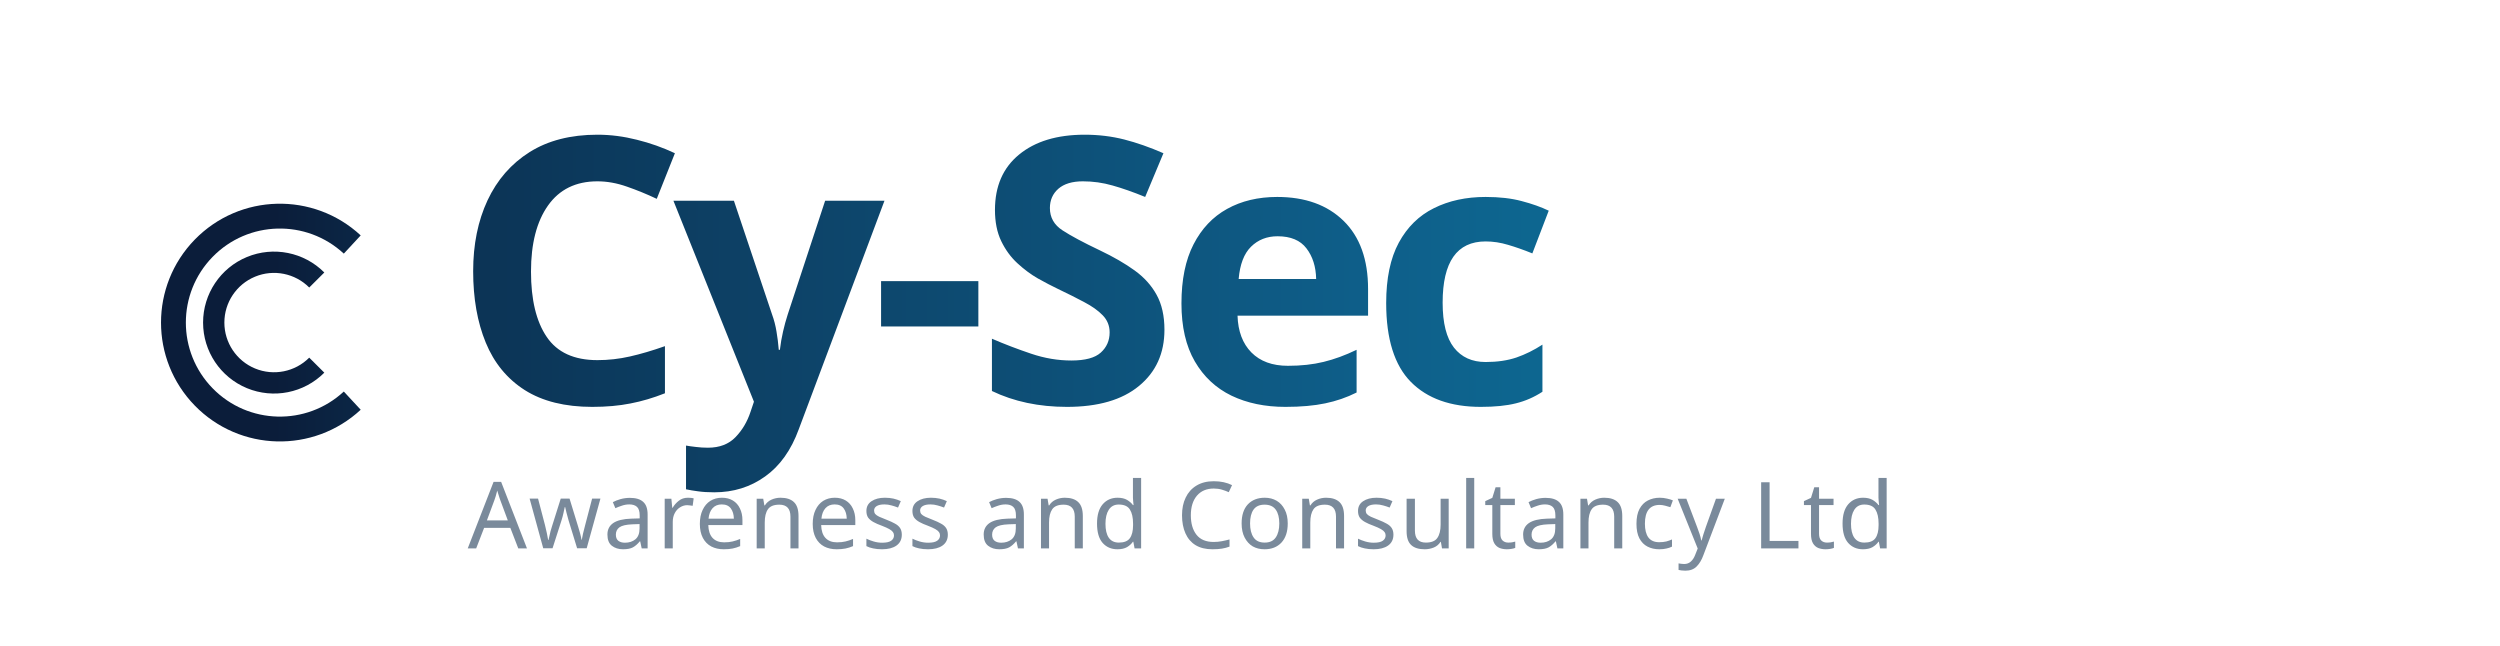
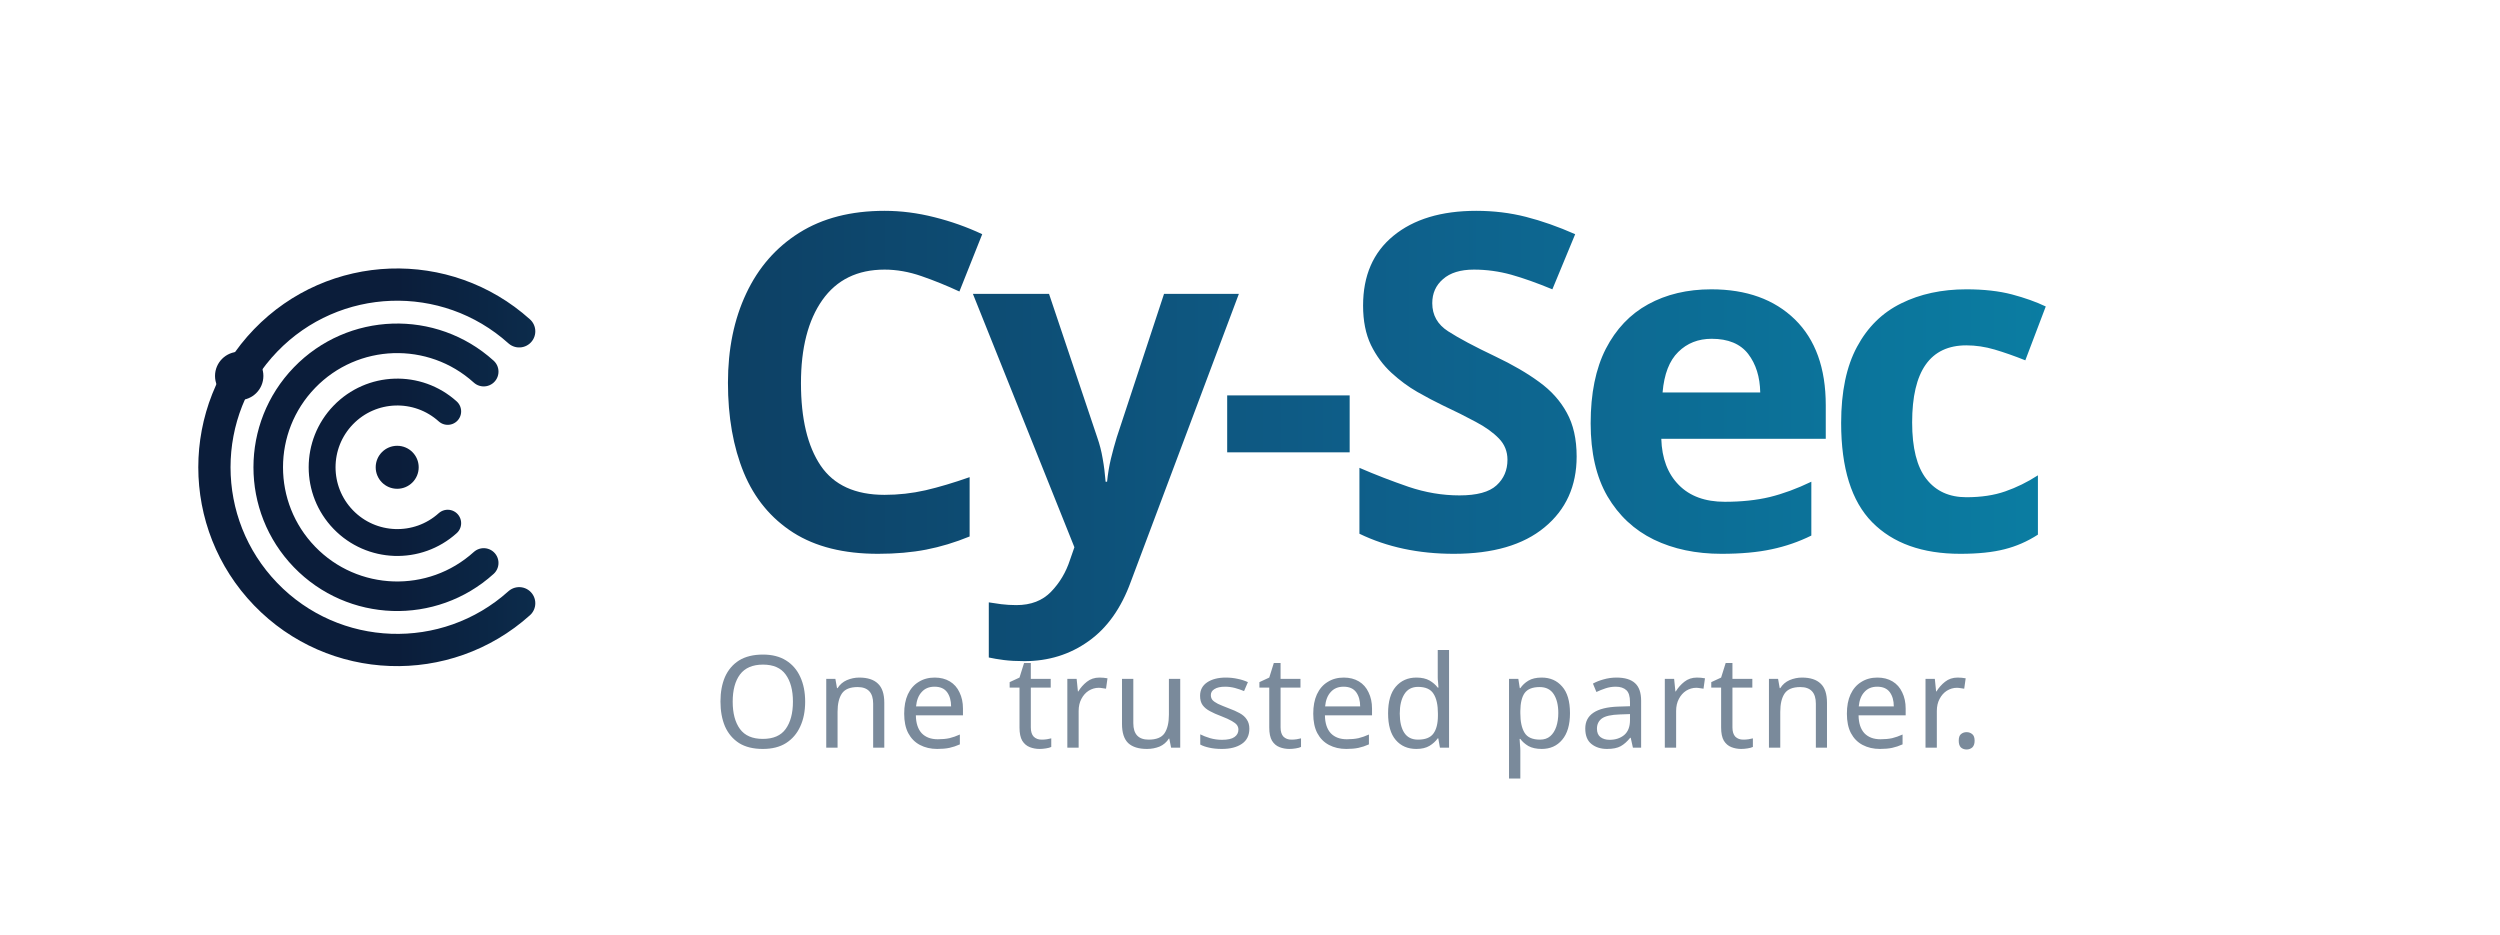
- <svg xmlns="http://www.w3.org/2000/svg" viewBox="0 0 310 80" width="310" height="80">
+ <svg xmlns="http://www.w3.org/2000/svg" viewBox="0 0 214 80" width="214" height="80">
  <defs>
-     <linearGradient id="fg" gradientUnits="userSpaceOnUse" x1="0" y1="0" x2="310" y2="0">
+     <linearGradient id="fg" gradientUnits="userSpaceOnUse" x1="0" y1="0" x2="214" y2="0">
      <stop offset="0%" stop-color="#0B1D3A" />
      <stop offset="55%" stop-color="#0E5F8A" />
      <stop offset="100%" stop-color="#0891B2" />
    </linearGradient>
  </defs>
-   <g transform="translate(34,40) scale(0.44)" fill="none" stroke="url(#fg)" stroke-linecap="butt">
-     <path d="M 22 -22 A 30 30 0 1 0 22 22" stroke-width="7" />
-     <path d="M 12 -12 A 17 17 0 1 0 12 12" stroke-width="6" />
+   <g transform="translate(34,40) scale(0.46)" fill="none" stroke="url(#fg)" stroke-linecap="round">
+     <path d="M22.7 -25.3 A34 34 0 1 0 22.7 25.3" stroke-width="6" />
+     <path d="M16.1 -17.8 A24 24 0 1 0 16.1 17.8" stroke-width="5.5" />
+     <path d="M9.4 -10.4 A14 14 0 1 0 9.4 10.4" stroke-width="5" />
+     <circle cx="0" cy="0" r="4" fill="url(#fg)" stroke="none" />
+     <circle cx="-29.4" cy="-17" r="4.5" fill="url(#fg)" stroke="none" />
  </g>
-   <text x="56" y="50" font-family="'Segoe UI','SF Pro Display',-apple-system,sans-serif" font-size="46" font-weight="800" letter-spacing="-1.8" fill="url(#fg)">Cy-Sec</text>
-   <text x="58" y="68" font-family="'Segoe UI','SF Pro Display',-apple-system,sans-serif" font-size="11.5" font-weight="400" letter-spacing="0.2" fill="#7A8A9B">Awareness and Consultancy Ltd</text>
+   <text x="60" y="47" font-family="'Sora','Segoe UI','SF Pro Display',-apple-system,sans-serif" font-size="40" font-weight="700" letter-spacing="-2.2" fill="url(#fg)">Cy-Sec</text>
+   <text x="61" y="64" font-family="'Sora','Segoe UI','SF Pro Display',-apple-system,sans-serif" font-size="11" font-weight="400" letter-spacing="0.2" fill="#7A8A9B">One trusted partner.</text>
</svg>
